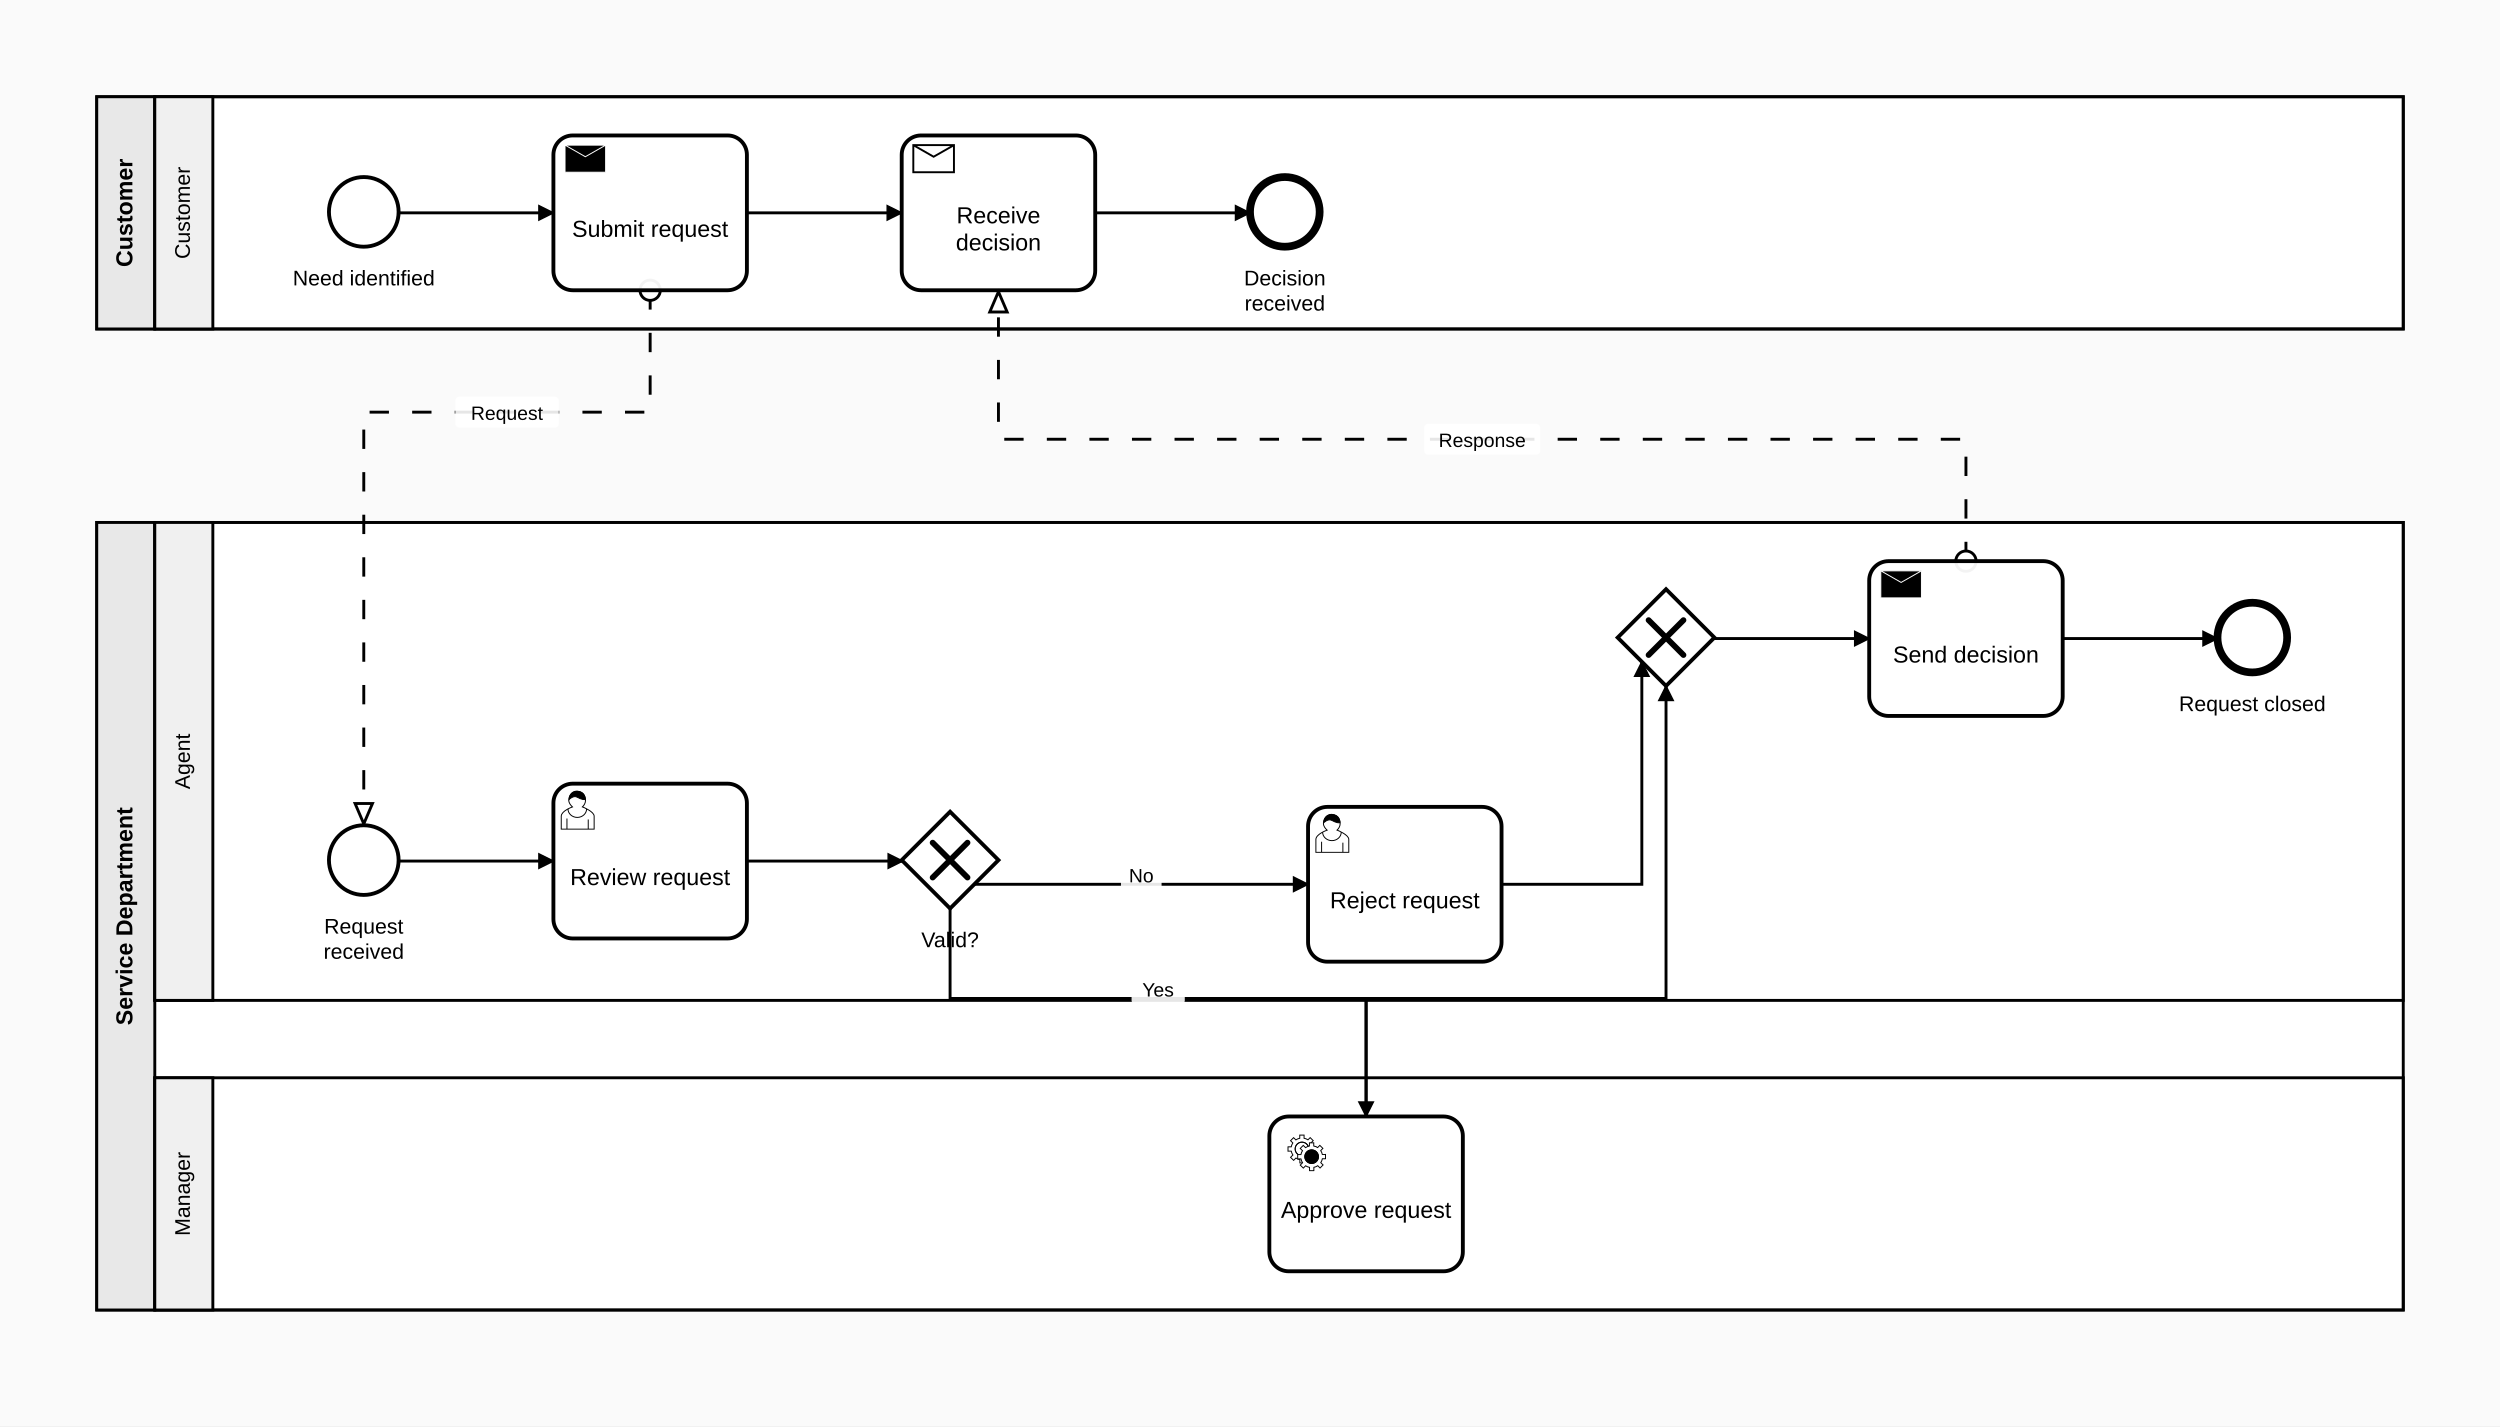
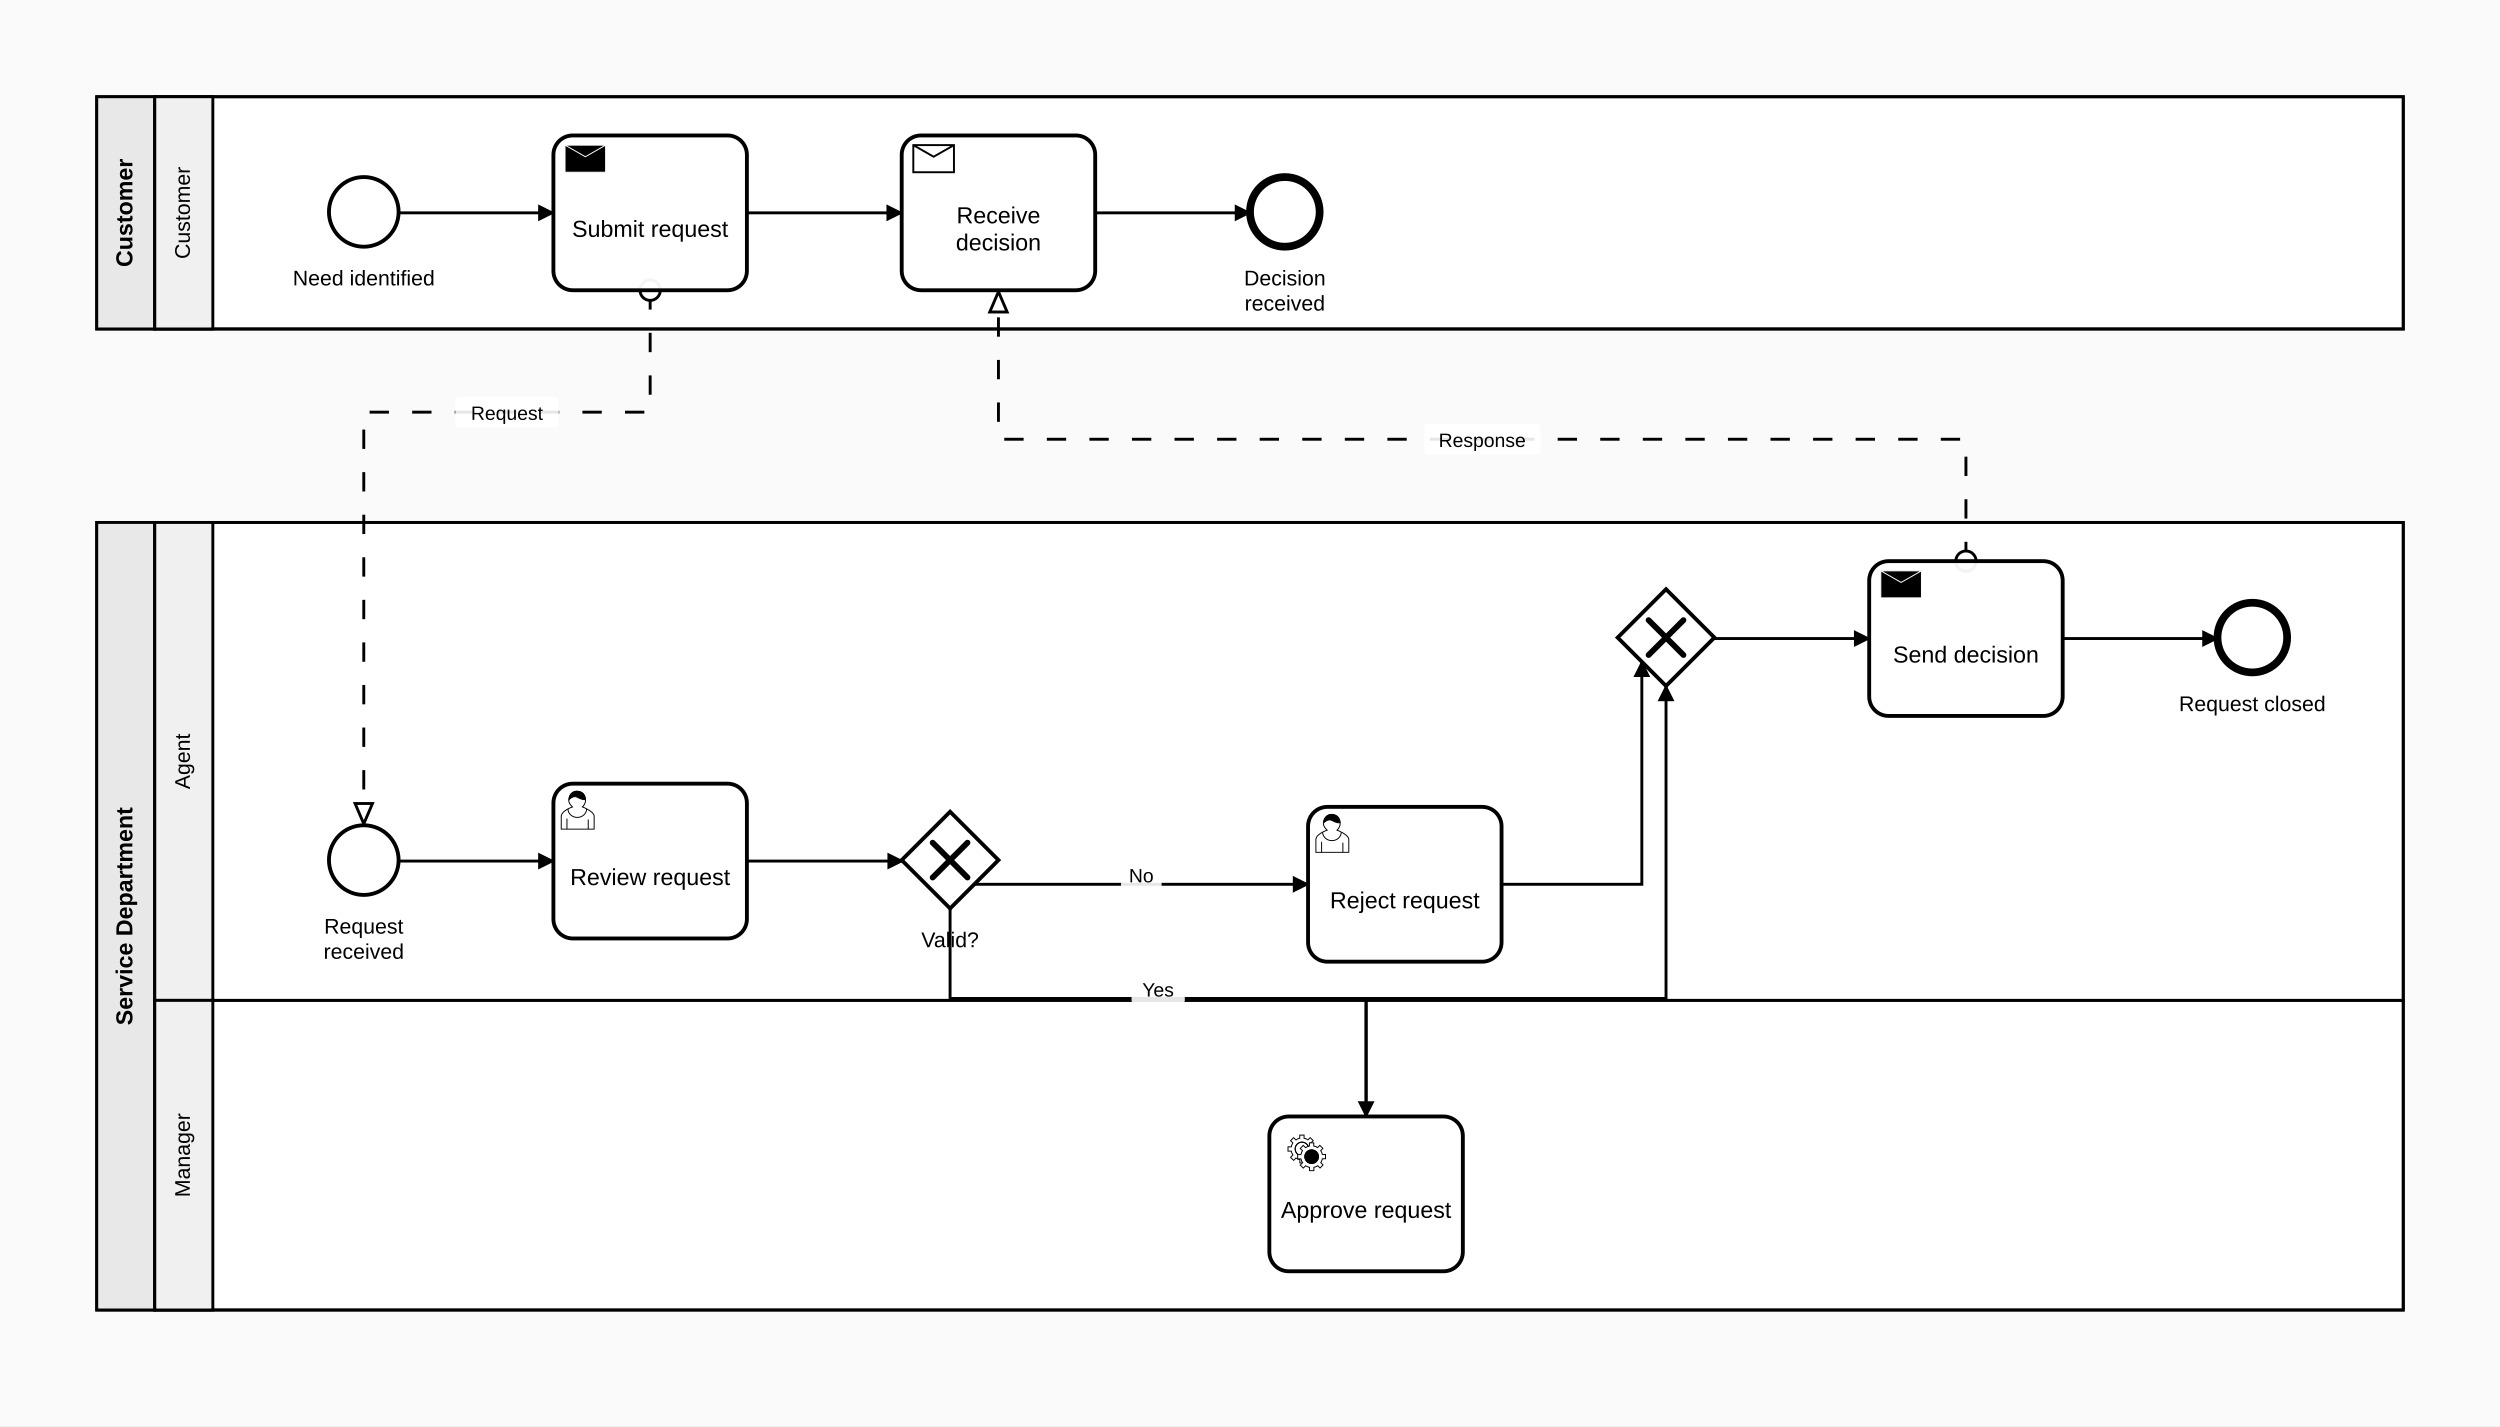
<svg xmlns="http://www.w3.org/2000/svg" width="1292" height="737" viewBox="0 0 1292 737" font-family="Arial, sans-serif">
  <defs>
    <marker id="seq-end" viewBox="0 0 20 20" refX="11" refY="10" markerWidth="10" markerHeight="10" orient="auto">
      <path d="M 1 5 L 11 10 L 1 15 Z" fill="#000000" stroke="#000000" stroke-width="1" />
    </marker>
    <marker id="seq-default-src" viewBox="0 0 20 20" refX="6" refY="10" markerWidth="10" markerHeight="10" orient="auto">
      <path d="M 6 3 L 10 17" stroke="#000000" stroke-width="1.5" />
    </marker>
    <marker id="seq-conditional-src" viewBox="0 0 20 20" refX="1" refY="10" markerWidth="12" markerHeight="12" orient="auto">
      <path d="M 1 10 L 8 6 L 15 10 L 8 14 Z" fill="#ffffff" stroke="#000000" stroke-width="1" />
    </marker>
    <marker id="msg-start" viewBox="0 0 20 20" refX="6" refY="6" markerWidth="20" markerHeight="20" orient="auto">
      <circle cx="6" cy="6" r="3.5" fill="#ffffff" stroke="#000000" stroke-width="1" />
    </marker>
    <marker id="msg-end" viewBox="0 0 20 20" refX="8.5" refY="5" markerWidth="20" markerHeight="20" orient="auto">
      <path d="m 1 5 l 0 -3 l 7 3 l -7 3 z" fill="#ffffff" stroke="#000000" stroke-width="1" stroke-linecap="butt" />
    </marker>
    <marker id="assoc-end" viewBox="0 0 20 20" refX="11" refY="10" markerWidth="10" markerHeight="10" orient="auto">
      <path d="M 1 5 L 11 10 L 1 15" fill="none" stroke="#000000" stroke-width="1.5" />
    </marker>
  </defs>
  <rect width="1292" height="737" fill="#fafafa" />
  <rect x="50" y="50" width="1192" height="120" fill="#ffffff" stroke="#000000" stroke-width="1.5" />
  <rect x="50" y="50" width="30" height="120" fill="#e8e8e8" stroke="#000000" stroke-width="1.5" />
  <text x="65" y="110" text-anchor="middle" dominant-baseline="middle" font-size="12" font-weight="bold" fill="#000000" transform="rotate(-90,65,110)">Customer</text>
  <rect x="50" y="270" width="1192" height="407" fill="#ffffff" stroke="#000000" stroke-width="1.5" />
  <rect x="50" y="270" width="30" height="407" fill="#e8e8e8" stroke="#000000" stroke-width="1.5" />
  <text x="65" y="473.5" text-anchor="middle" dominant-baseline="middle" font-size="12" font-weight="bold" fill="#000000" transform="rotate(-90,65,473.5)">Service Department</text>
  <rect x="80" y="50" width="1162" height="120" fill="#ffffff" fill-opacity="0.25" stroke="#000000" stroke-width="1.5" />
  <rect x="80" y="50" width="30" height="120" fill="#f0f0f0" stroke="#000000" stroke-width="1.5" />
  <text x="95" y="110" text-anchor="middle" dominant-baseline="middle" font-size="11" fill="#000000" transform="rotate(-90,95,110)">Customer</text>
  <rect x="80" y="270" width="1162" height="247" fill="#ffffff" fill-opacity="0.25" stroke="#000000" stroke-width="1.5" />
  <rect x="80" y="270" width="30" height="247" fill="#f0f0f0" stroke="#000000" stroke-width="1.5" />
  <text x="95" y="393.5" text-anchor="middle" dominant-baseline="middle" font-size="11" fill="#000000" transform="rotate(-90,95,393.5)">Agent</text>
-   <rect x="80" y="557" width="1162" height="120" fill="#ffffff" fill-opacity="0.25" stroke="#000000" stroke-width="1.5" />
-   <rect x="80" y="557" width="30" height="120" fill="#f0f0f0" stroke="#000000" stroke-width="1.5" />
-   <text x="95" y="617" text-anchor="middle" dominant-baseline="middle" font-size="11" fill="#000000" transform="rotate(-90,95,617)">Manager</text>
+   <rect x="80" y="517" width="1162" height="160" fill="#ffffff" fill-opacity="0.25" stroke="#000000" stroke-width="1.5" />
+   <rect x="80" y="517" width="30" height="160" fill="#f0f0f0" stroke="#000000" stroke-width="1.5" />
+   <text x="95" y="597" text-anchor="middle" dominant-baseline="middle" font-size="11" fill="#000000" transform="rotate(-90,95,597)">Manager</text>
  <path d="M 206 110 L 286 110" stroke="#000000" stroke-width="1.5" fill="none" marker-end="url(#seq-end)" />
  <path d="M 386 110 L 466 110" stroke="#000000" stroke-width="1.5" fill="none" marker-end="url(#seq-end)" />
  <path d="M 566 110 L 646 110" stroke="#000000" stroke-width="1.5" fill="none" marker-end="url(#seq-end)" />
  <path d="M 206 445 L 286 445" stroke="#000000" stroke-width="1.5" fill="none" marker-end="url(#seq-end)" />
  <path d="M 386 445 L 466.5 445" stroke="#000000" stroke-width="1.5" fill="none" marker-end="url(#seq-end)" />
  <path d="M 491 469.5 L 491 516 L 706 516 L 706 577" stroke="#000000" stroke-width="1.5" fill="none" marker-end="url(#seq-end)" />
  <rect x="584.8" y="503" width="27.5" height="16" rx="2" fill="white" fill-opacity="0.9" />
  <text x="598.5" y="515" text-anchor="middle" font-size="10" fill="#000000">Yes</text>
  <path d="M 503.5 457 L 676 457" stroke="#000000" stroke-width="1.5" fill="none" marker-end="url(#seq-end)" />
  <rect x="579.3" y="444" width="21" height="16" rx="2" fill="white" fill-opacity="0.9" />
  <text x="589.8" y="456" text-anchor="middle" font-size="10" fill="#000000">No</text>
  <path d="M 706 577 L 706 516 L 861 516 L 861 354.5" stroke="#000000" stroke-width="1.5" fill="none" marker-end="url(#seq-end)" />
  <path d="M 776 457 L 848.5 457 L 848.5 342" stroke="#000000" stroke-width="1.5" fill="none" marker-end="url(#seq-end)" />
  <path d="M 885.5 330 L 966 330" stroke="#000000" stroke-width="1.5" fill="none" marker-end="url(#seq-end)" />
  <path d="M 1066 330 L 1146 330" stroke="#000000" stroke-width="1.5" fill="none" marker-end="url(#seq-end)" />
  <path d="M 336 150 L 336 213 L 188 213 L 188 426.5" stroke="#000000" stroke-width="1.5" fill="none" stroke-dasharray="10,12" marker-start="url(#msg-start)" marker-end="url(#msg-end)" />
  <rect x="235.3" y="205" width="53.5" height="16" rx="2" fill="white" fill-opacity="0.9" />
  <text x="262" y="217" text-anchor="middle" font-size="10" fill="#000000">Request</text>
  <path d="M 1016 290 L 1016 227 L 516 227 L 516 150" stroke="#000000" stroke-width="1.5" fill="none" stroke-dasharray="10,12" marker-start="url(#msg-start)" marker-end="url(#msg-end)" />
  <rect x="736" y="219" width="60" height="16" rx="2" fill="white" fill-opacity="0.9" />
  <text x="766" y="231" text-anchor="middle" font-size="10" fill="#000000">Response</text>
  <circle cx="188" cy="109.5" r="18" fill="#ffffff" fill-opacity="0.95" stroke="#000000" stroke-width="2" />
  <text x="188" y="147.5" text-anchor="middle" font-size="11" fill="#000000">Need identified</text>
  <rect x="286" y="70" width="100" height="80" rx="10" ry="10" fill="#ffffff" fill-opacity="0.95" stroke="#000000" stroke-width="2" />
  <g>
    <path d="m 292,75 l 0,14 l 21,0 l 0,-14 z l 10.5,6 l 10.5,-6" fill="#000000" stroke="#ffffff" stroke-width="0.5" />
  </g>
  <text x="336" y="119" text-anchor="middle" dominant-baseline="middle" font-size="12" fill="#000000">Submit request</text>
  <rect x="466" y="70" width="100" height="80" rx="10" ry="10" fill="#ffffff" fill-opacity="0.95" stroke="#000000" stroke-width="2" />
  <g>
    <path d="m 472,75 l 0,14 l 21,0 l 0,-14 z l 10.5,6 l 10.5,-6" fill="#ffffff" stroke="#000000" stroke-width="1" />
  </g>
  <text x="516" y="112" text-anchor="middle" dominant-baseline="middle" font-size="12" fill="#000000">Receive</text>
  <text x="516" y="126" text-anchor="middle" dominant-baseline="middle" font-size="12" fill="#000000">decision</text>
  <circle cx="664" cy="109.5" r="18" fill="#ffffff" fill-opacity="0.95" stroke="#000000" stroke-width="4" />
  <text x="664" y="147.5" text-anchor="middle" font-size="11" fill="#000000">Decision</text>
  <text x="664" y="160.5" text-anchor="middle" font-size="11" fill="#000000">received</text>
  <circle cx="188" cy="444.5" r="18" fill="#ffffff" fill-opacity="0.95" stroke="#000000" stroke-width="2" />
  <text x="188" y="482.5" text-anchor="middle" font-size="11" fill="#000000">Request</text>
  <text x="188" y="495.5" text-anchor="middle" font-size="11" fill="#000000">received</text>
  <rect x="286" y="405" width="100" height="80" rx="10" ry="10" fill="#ffffff" fill-opacity="0.95" stroke="#000000" stroke-width="2" />
  <g>
    <path d="m 301,417 c 0.909,-0.845 1.594,-2.049 1.594,-3.385 0,-2.554 -1.805,-4.622 -4.357,-4.622 -2.552,0 -4.288,2.068 -4.288,4.622 0,1.348 0.974,2.562 1.896,3.405 -0.529,0.187 -5.669,2.097 -5.794,4.756 v 6.718 h 17 v -6.718 c 0,-2.298 -5.528,-4.595 -6.051,-4.776 z m -8,6 l 0,5.5 m 11,0 l 0,-5" fill="#ffffff" stroke="#000000" stroke-width="0.5" />
    <path d="m 303.162,418.009 c 0,2.447 -2.158,4.431 -4.821,4.431 -2.665,0 -4.822,-1.981 -4.822,-4.431" fill="none" stroke="#000000" stroke-width="0.5" />
    <path d="m 294.1,413.2 c 0,0 2.251,-2.358 4.274,-1.177 2.024,1.181 4.221,1.537 4.124,0.965 -0.098,-0.57 -0.117,-3.791 -4.191,-4.136 -3.575,0.001 -4.208,3.367 -4.207,4.348 z" fill="#000000" stroke="#000000" stroke-width="0.5" />
  </g>
  <text x="336" y="454" text-anchor="middle" dominant-baseline="middle" font-size="12" fill="#000000">Review request</text>
  <polygon points="491,419.5 516,444.5 491,469.5 466,444.5" fill="#ffffff" fill-opacity="0.95" stroke="#000000" stroke-width="2" />
  <line x1="482" y1="435.5" x2="500" y2="453.5" stroke="#000000" stroke-width="3" stroke-linecap="round" />
  <line x1="500" y1="435.5" x2="482" y2="453.5" stroke="#000000" stroke-width="3" stroke-linecap="round" />
  <text x="491" y="489.5" text-anchor="middle" font-size="11" fill="#000000">Valid?</text>
  <rect x="656" y="577" width="100" height="80" rx="10" ry="10" fill="#ffffff" fill-opacity="0.95" stroke="#000000" stroke-width="2" />
  <g>
    <path d="m 674,601 v -1.713 c 0.352,-0.071 0.704,-0.178 1.048,-0.321 0.344,-0.145 0.666,-0.321 0.966,-0.521 l 1.194,1.18 1.567,-1.577 -1.195,-1.18 c 0.403,-0.614 0.683,-1.299 0.825,-2.018 l 1.622,-0.01 v -2.22 l -1.637,0.01 c -0.073,-0.352 -0.178,-0.7 -0.324,-1.044 -0.145,-0.344 -0.321,-0.664 -0.523,-0.962 l 1.131,-1.136 -1.583,-1.563 -1.13,1.136 c -0.614,-0.401 -1.303,-0.681 -2.023,-0.822 l 0.009,-1.619 h -2.241 l 0.004,1.631 c -0.354,0.074 -0.705,0.18 -1.05,0.324 -0.344,0.144 -0.665,0.321 -0.964,0.52 l -1.17,-1.158 -1.567,1.579 1.168,1.157 c -0.403,0.613 -0.683,1.298 -0.825,2.017 l -1.659,0.003 v 2.222 l 1.672,-0.006 c 0.073,0.351 0.18,0.702 0.324,1.045 0.145,0.344 0.321,0.664 0.523,0.961 l -1.199,1.197 1.584,1.56 1.196,-1.193 c 0.614,0.403 1.303,0.682 2.023,0.823 l 0.001,1.699 h 2.227 z m 0.221,-3.996 c -1.789,0.75 -3.858,-0.093 -4.61,-1.874 -0.752,-1.783 0.091,-3.846 1.88,-4.596 1.788,-0.749 3.857,0.093 4.609,1.874 0.752,1.782 -0.091,3.846 -1.879,4.596 z" fill="#ffffff" stroke="#000000" stroke-width="0.5" />
    <path d="m 674.221,597.004 c -1.789,0.75 -3.858,-0.093 -4.61,-1.874 -0.752,-1.783 0.091,-3.846 1.88,-4.596 1.788,-0.749 3.857,0.093 4.609,1.874 0.752,1.782 -0.091,3.846 -1.879,4.596 z" fill="none" stroke="#000000" stroke-width="0.5" />
    <path d="m 679,605 v -1.713 c 0.352,-0.071 0.704,-0.178 1.048,-0.321 0.344,-0.145 0.666,-0.321 0.966,-0.521 l 1.194,1.18 1.567,-1.577 -1.195,-1.18 c 0.403,-0.614 0.683,-1.299 0.825,-2.018 l 1.622,-0.01 v -2.22 l -1.637,0.01 c -0.073,-0.352 -0.178,-0.7 -0.324,-1.044 -0.145,-0.344 -0.321,-0.664 -0.523,-0.962 l 1.131,-1.136 -1.583,-1.563 -1.13,1.136 c -0.614,-0.401 -1.303,-0.681 -2.023,-0.822 l 0.009,-1.619 h -2.241 l 0.004,1.631 c -0.354,0.074 -0.705,0.18 -1.05,0.324 -0.344,0.144 -0.665,0.321 -0.964,0.52 l -1.17,-1.158 -1.567,1.579 1.168,1.157 c -0.403,0.613 -0.683,1.298 -0.825,2.017 l -1.659,0.003 v 2.222 l 1.672,-0.006 c 0.073,0.351 0.18,0.702 0.324,1.045 0.145,0.344 0.321,0.664 0.523,0.961 l -1.199,1.197 1.584,1.56 1.196,-1.193 c 0.614,0.403 1.303,0.682 2.023,0.823 l 0.001,1.699 h 2.227 z m 0.221,-3.996 c -1.789,0.75 -3.858,-0.093 -4.61,-1.874 -0.752,-1.783 0.091,-3.846 1.88,-4.596 1.788,-0.749 3.857,0.093 4.609,1.874 0.752,1.782 -0.091,3.846 -1.879,4.596 z" fill="#ffffff" stroke="#000000" stroke-width="0.5" />
    <path d="m 679.221,601.004 c -1.789,0.75 -3.858,-0.093 -4.61,-1.874 -0.752,-1.783 0.091,-3.846 1.88,-4.596 1.788,-0.749 3.857,0.093 4.609,1.874 0.752,1.782 -0.091,3.846 -1.879,4.596 z" fill="#000000" stroke="#000000" stroke-width="0.5" />
  </g>
  <text x="706" y="626" text-anchor="middle" dominant-baseline="middle" font-size="12" fill="#000000">Approve request</text>
  <rect x="676" y="417" width="100" height="80" rx="10" ry="10" fill="#ffffff" fill-opacity="0.95" stroke="#000000" stroke-width="2" />
  <g>
    <path d="m 691,429 c 0.909,-0.845 1.594,-2.049 1.594,-3.385 0,-2.554 -1.805,-4.622 -4.357,-4.622 -2.552,0 -4.288,2.068 -4.288,4.622 0,1.348 0.974,2.562 1.896,3.405 -0.529,0.187 -5.669,2.097 -5.794,4.756 v 6.718 h 17 v -6.718 c 0,-2.298 -5.528,-4.595 -6.051,-4.776 z m -8,6 l 0,5.5 m 11,0 l 0,-5" fill="#ffffff" stroke="#000000" stroke-width="0.5" />
    <path d="m 693.162,430.009 c 0,2.447 -2.158,4.431 -4.821,4.431 -2.665,0 -4.822,-1.981 -4.822,-4.431" fill="none" stroke="#000000" stroke-width="0.5" />
    <path d="m 684.1,425.2 c 0,0 2.251,-2.358 4.274,-1.177 2.024,1.181 4.221,1.537 4.124,0.965 -0.098,-0.57 -0.117,-3.791 -4.191,-4.136 -3.575,0.001 -4.208,3.367 -4.207,4.348 z" fill="#000000" stroke="#000000" stroke-width="0.5" />
  </g>
  <text x="726" y="466" text-anchor="middle" dominant-baseline="middle" font-size="12" fill="#000000">Reject request</text>
  <polygon points="861,304.5 886,329.5 861,354.5 836,329.5" fill="#ffffff" fill-opacity="0.95" stroke="#000000" stroke-width="2" />
  <line x1="852" y1="320.5" x2="870" y2="338.5" stroke="#000000" stroke-width="3" stroke-linecap="round" />
  <line x1="870" y1="320.5" x2="852" y2="338.5" stroke="#000000" stroke-width="3" stroke-linecap="round" />
  <rect x="966" y="290" width="100" height="80" rx="10" ry="10" fill="#ffffff" fill-opacity="0.95" stroke="#000000" stroke-width="2" />
  <g>
    <path d="m 972,295 l 0,14 l 21,0 l 0,-14 z l 10.5,6 l 10.5,-6" fill="#000000" stroke="#ffffff" stroke-width="0.5" />
  </g>
  <text x="1016" y="339" text-anchor="middle" dominant-baseline="middle" font-size="12" fill="#000000">Send decision</text>
  <circle cx="1164" cy="329.5" r="18" fill="#ffffff" fill-opacity="0.95" stroke="#000000" stroke-width="4" />
  <text x="1164" y="367.5" text-anchor="middle" font-size="11" fill="#000000">Request closed</text>
</svg>
